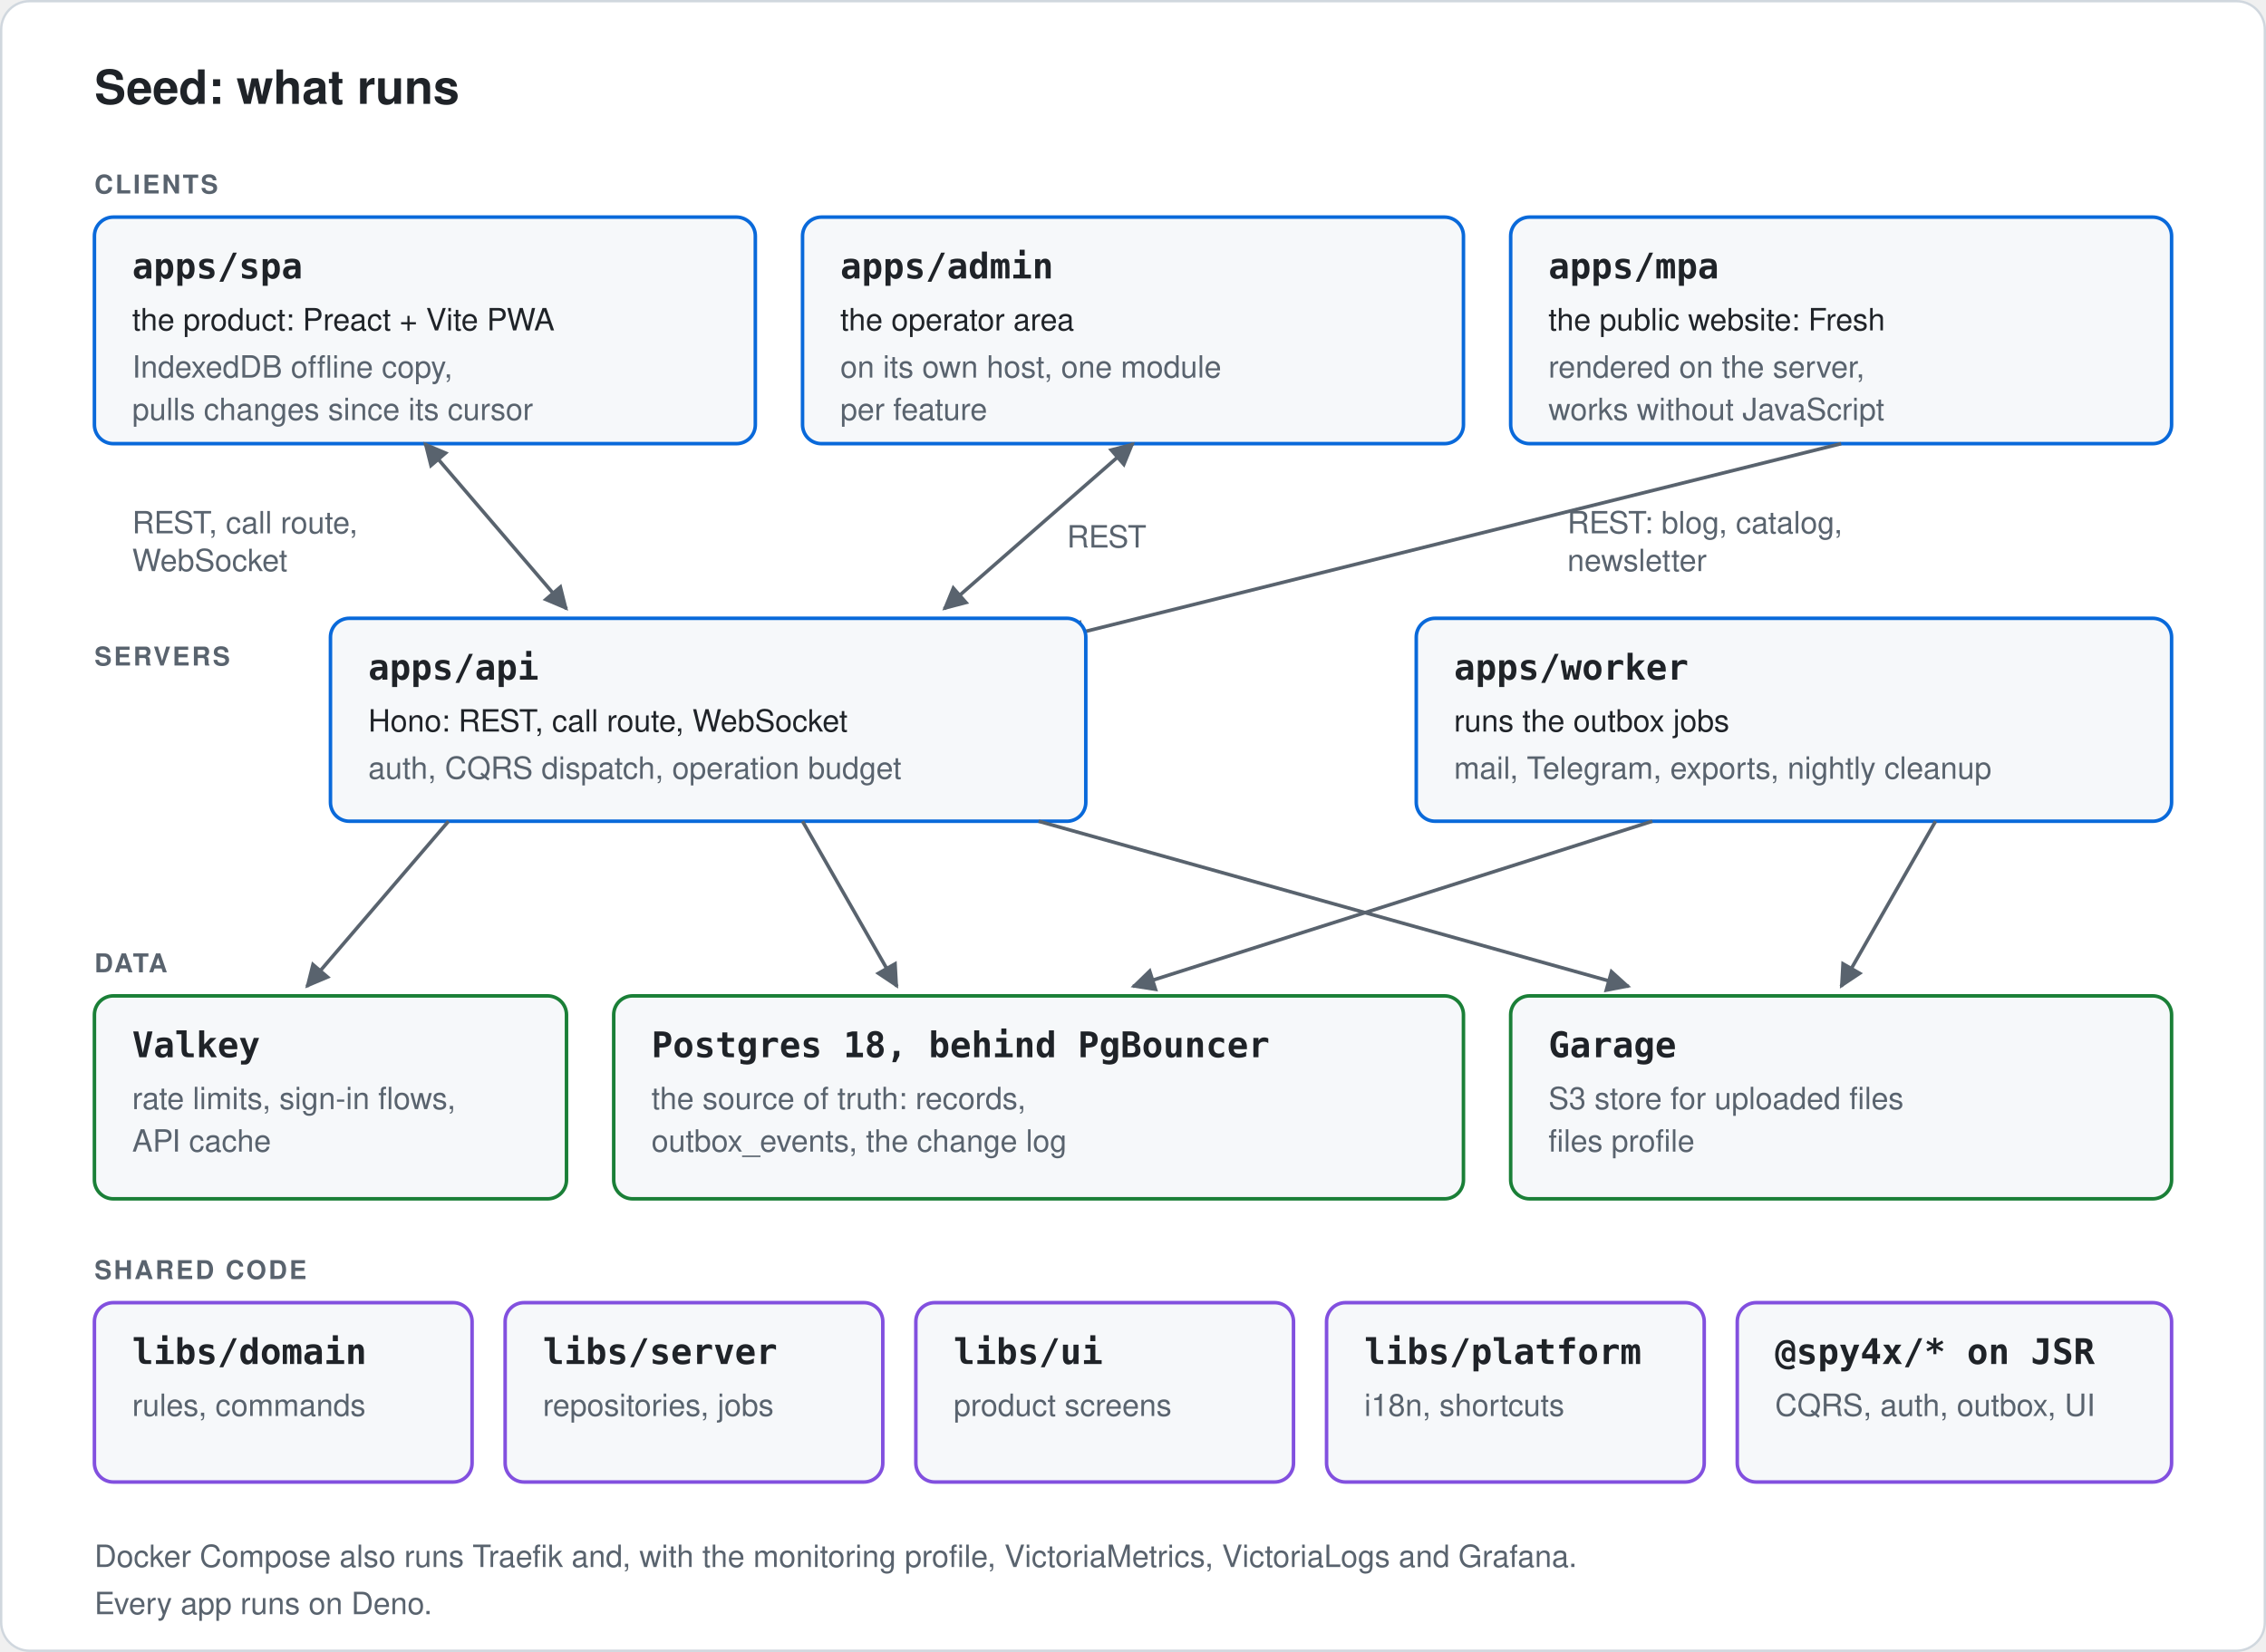
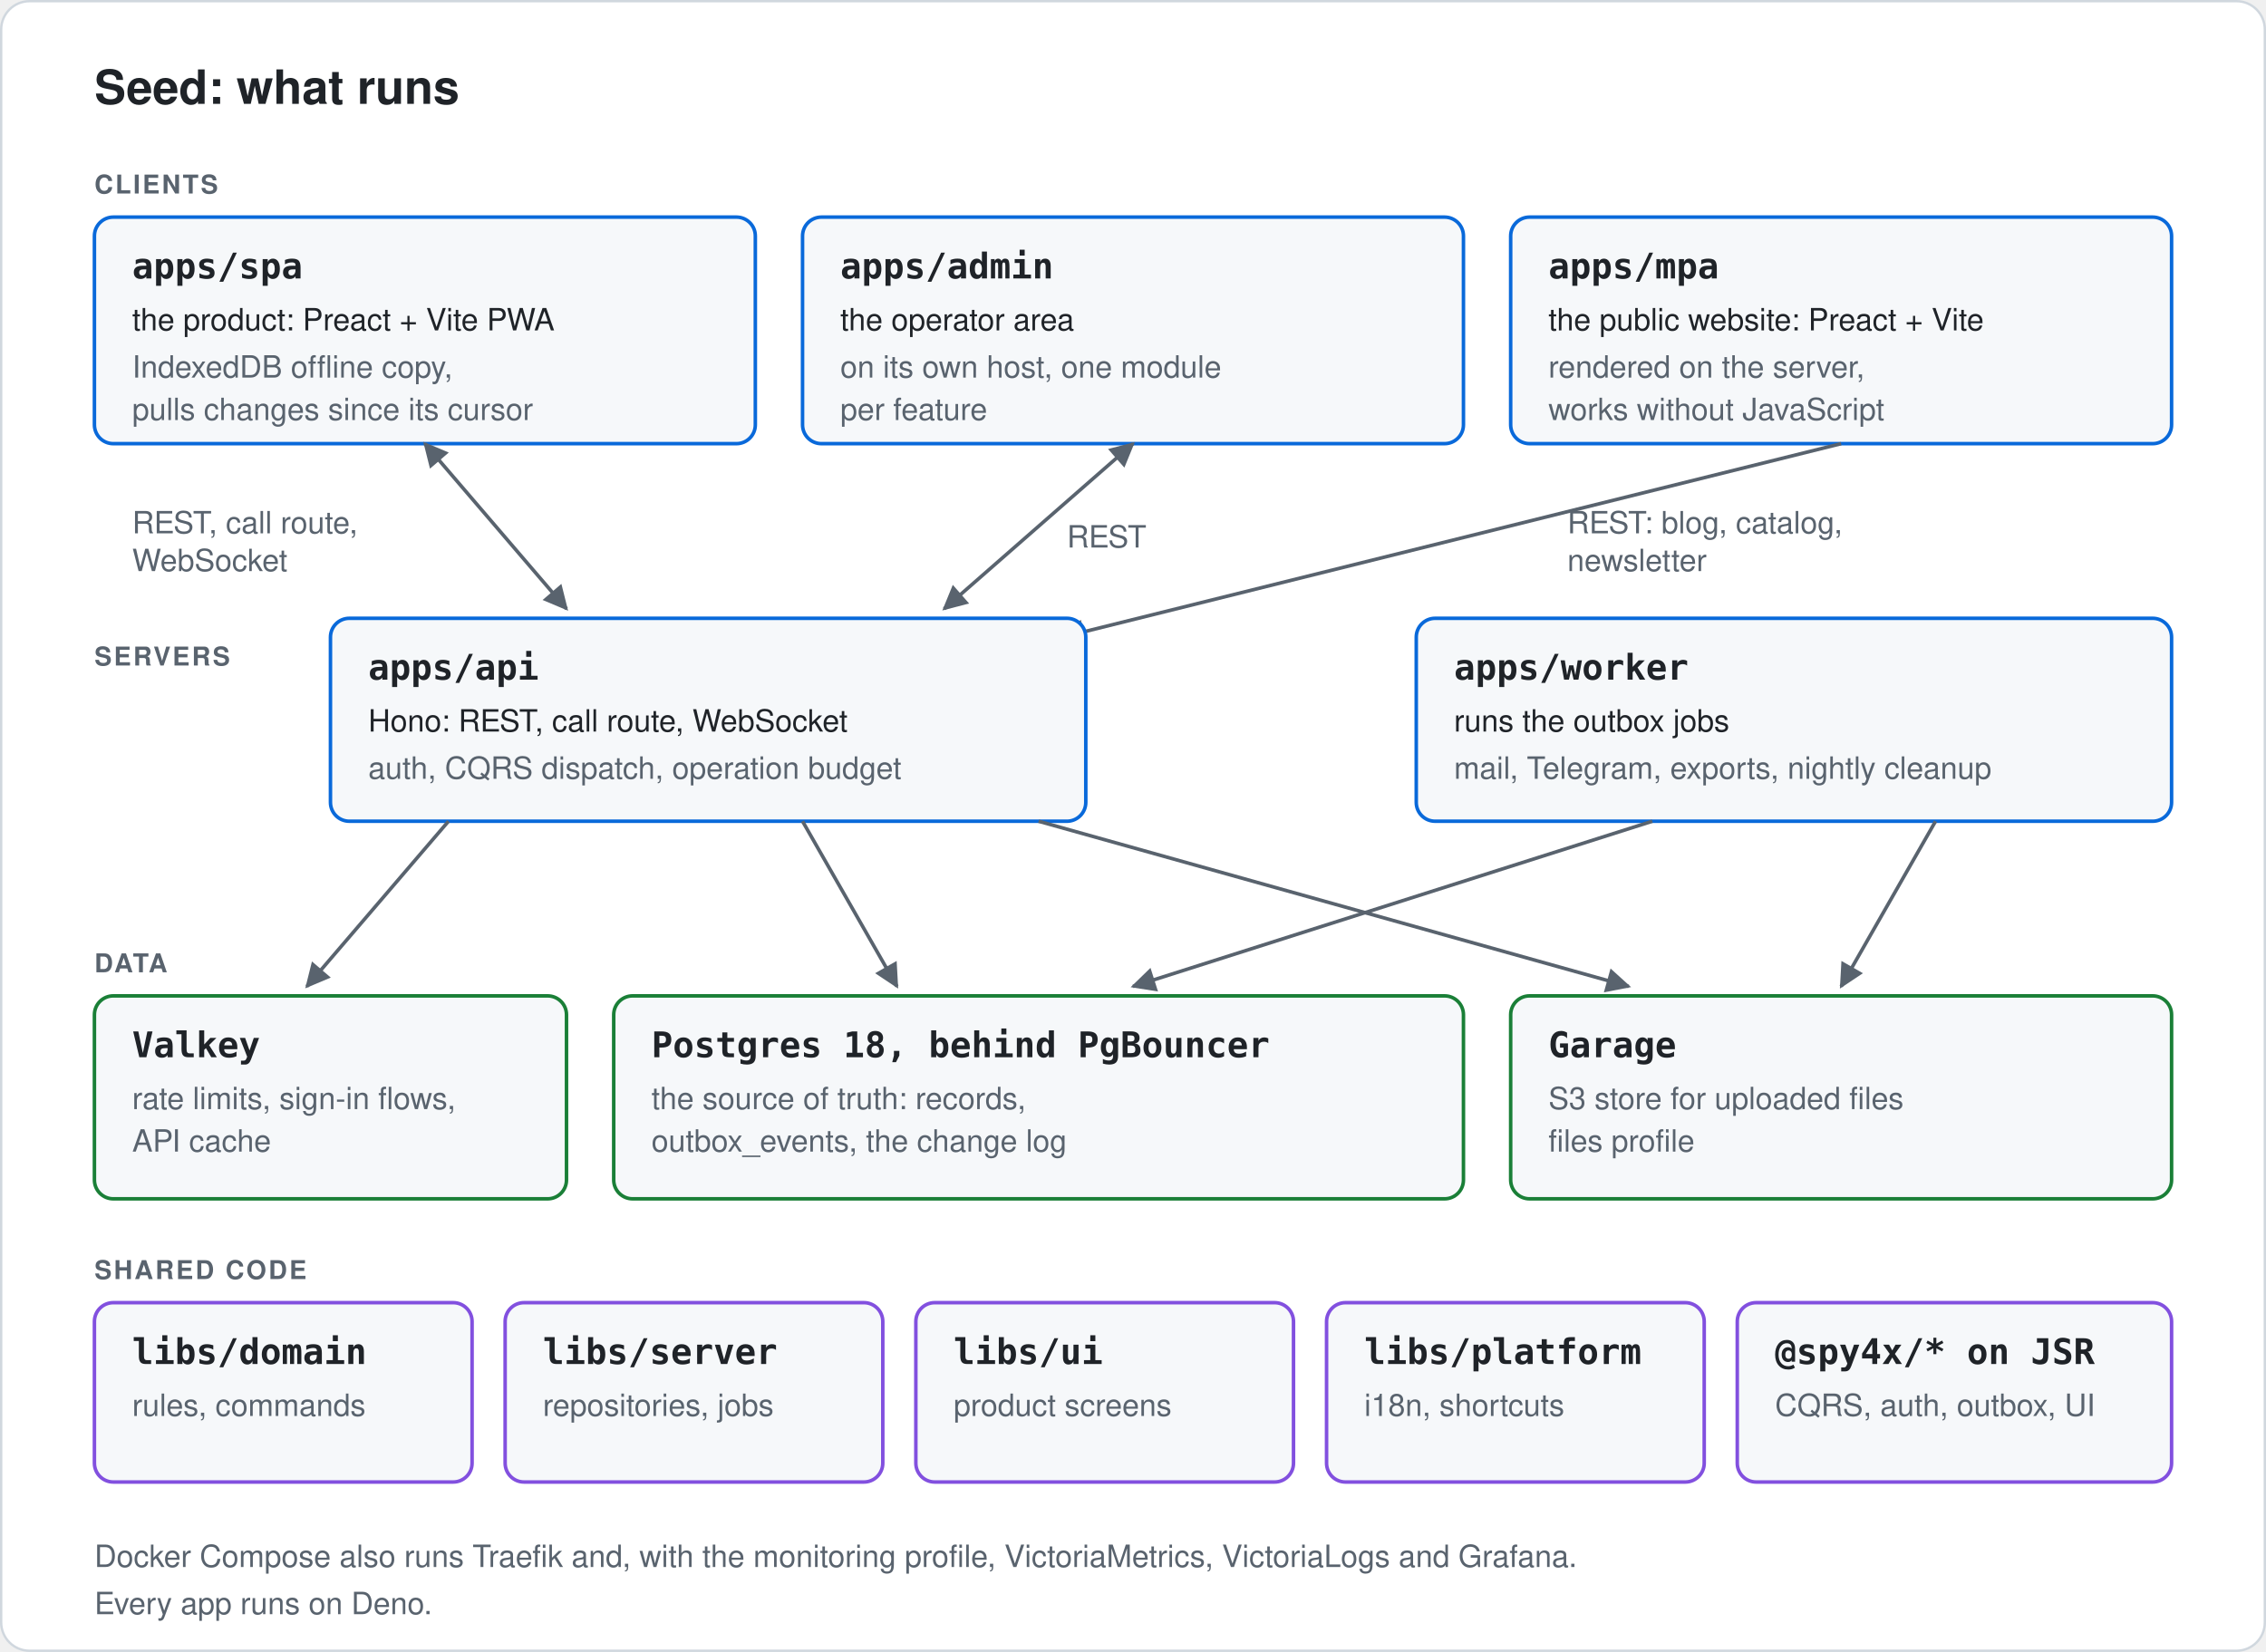
<svg xmlns="http://www.w3.org/2000/svg" viewBox="0 0 960 700" width="960" height="700" role="img" aria-labelledby="title desc">
  <style>
    .bg { fill: #ffffff; stroke: #d0d7de; }
    .t { fill: #1f2328; font-family: -apple-system, BlinkMacSystemFont, "Segoe UI", Helvetica, Arial, sans-serif; font-size: 13px; }
    .h { font-family: ui-monospace, SFMono-Regular, Menlo, Consolas, monospace; font-size: 15px; font-weight: 600; }
    .title { font-size: 20px; font-weight: 600; }
    .m { fill: #59636e; }
    .tier { fill: #59636e; font-size: 11px; font-weight: 600; letter-spacing: 0.08em; }
    .box { fill: #f6f8fa; stroke-width: 1.5; }
    .app { stroke: #0969da; }
    .data { stroke: #1a7f37; }
    .lib { stroke: #8250df; }
    .ops { stroke: #d0d7de; }
    .line { stroke: #59636e; stroke-width: 1.5; fill: none; }
    .head { fill: #59636e; }
    @media (prefers-color-scheme: dark) {
      .bg { fill: #0d1117; stroke: #30363d; }
      .t { fill: #e6edf3; }
      .m, .tier { fill: #9198a1; }
      .box { fill: #161b22; }
      .app { stroke: #4493f8; }
      .data { stroke: #3fb950; }
      .lib { stroke: #ab7df8; }
      .ops { stroke: #30363d; }
      .line { stroke: #9198a1; }
      .head { fill: #9198a1; }
    }
  </style>
  <defs>
    <marker id="arrow" viewBox="0 0 10 10" refX="9" refY="5" markerWidth="7" markerHeight="7" orient="auto-start-reverse">
      <path class="head" d="M0 0 L10 5 L0 10 z" />
    </marker>
  </defs>
  <rect class="bg" x="0.5" y="0.5" width="959" height="699" rx="12" />
  <text class="t title" x="40" y="44">Seed: what runs</text>
  <text class="t tier" x="40" y="82">CLIENTS</text>
  <rect class="box app" x="40" y="92" width="280" height="96" rx="8" />
  <text class="t h" x="56" y="118">apps/spa</text>
  <text class="t" x="56" y="140">the product: Preact + Vite PWA</text>
  <text class="t m" x="56" y="160">IndexedDB offline copy,</text>
  <text class="t m" x="56" y="178">pulls changes since its cursor</text>
  <rect class="box app" x="340" y="92" width="280" height="96" rx="8" />
  <text class="t h" x="356" y="118">apps/admin</text>
  <text class="t" x="356" y="140">the operator area</text>
  <text class="t m" x="356" y="160">on its own host, one module</text>
  <text class="t m" x="356" y="178">per feature</text>
  <rect class="box app" x="640" y="92" width="280" height="96" rx="8" />
  <text class="t h" x="656" y="118">apps/mpa</text>
-   <text class="t" x="656" y="140">the public website: Fresh</text>
+   <text class="t" x="656" y="140">the public website: Preact + Vite</text>
  <text class="t m" x="656" y="160">rendered on the server,</text>
  <text class="t m" x="656" y="178">works without JavaScript</text>
  <line class="line" x1="180" y1="188" x2="240" y2="258" marker-start="url(#arrow)" marker-end="url(#arrow)" />
  <text class="t m" x="56" y="226">REST, call route,</text>
  <text class="t m" x="56" y="242">WebSocket</text>
  <line class="line" x1="480" y1="188" x2="400" y2="258" marker-start="url(#arrow)" marker-end="url(#arrow)" />
  <text class="t m" x="452" y="232">REST</text>
  <line class="line" x1="780" y1="188" x2="450" y2="270" marker-end="url(#arrow)" />
  <text class="t m" x="664" y="226">REST: blog, catalog,</text>
  <text class="t m" x="664" y="242">newsletter</text>
  <text class="t tier" x="40" y="282">SERVERS</text>
  <rect class="box app" x="140" y="262" width="320" height="86" rx="8" />
  <text class="t h" x="156" y="288">apps/api</text>
  <text class="t" x="156" y="310">Hono: REST, call route, WebSocket</text>
  <text class="t m" x="156" y="330">auth, CQRS dispatch, operation budget</text>
  <rect class="box app" x="600" y="262" width="320" height="86" rx="8" />
  <text class="t h" x="616" y="288">apps/worker</text>
  <text class="t" x="616" y="310">runs the outbox jobs</text>
  <text class="t m" x="616" y="330">mail, Telegram, exports, nightly cleanup</text>
  <line class="line" x1="190" y1="348" x2="130" y2="418" marker-end="url(#arrow)" />
  <line class="line" x1="340" y1="348" x2="380" y2="418" marker-end="url(#arrow)" />
  <line class="line" x1="440" y1="348" x2="690" y2="418" marker-end="url(#arrow)" />
  <line class="line" x1="700" y1="348" x2="480" y2="418" marker-end="url(#arrow)" />
  <line class="line" x1="820" y1="348" x2="780" y2="418" marker-end="url(#arrow)" />
  <text class="t tier" x="40" y="412">DATA</text>
  <rect class="box data" x="40" y="422" width="200" height="86" rx="8" />
  <text class="t h" x="56" y="448">Valkey</text>
  <text class="t m" x="56" y="470">rate limits, sign-in flows,</text>
  <text class="t m" x="56" y="488">API cache</text>
  <rect class="box data" x="260" y="422" width="360" height="86" rx="8" />
  <text class="t h" x="276" y="448">Postgres 18, behind PgBouncer</text>
  <text class="t m" x="276" y="470">the source of truth: records,</text>
  <text class="t m" x="276" y="488">outbox_events, the change log</text>
  <rect class="box data" x="640" y="422" width="280" height="86" rx="8" />
  <text class="t h" x="656" y="448">Garage</text>
  <text class="t m" x="656" y="470">S3 store for uploaded files</text>
  <text class="t m" x="656" y="488">files profile</text>
  <text class="t tier" x="40" y="542">SHARED CODE</text>
  <rect class="box lib" x="40" y="552" width="160" height="76" rx="8" />
  <text class="t h" x="56" y="578">libs/domain</text>
  <text class="t m" x="56" y="600">rules, commands</text>
  <rect class="box lib" x="214" y="552" width="160" height="76" rx="8" />
  <text class="t h" x="230" y="578">libs/server</text>
  <text class="t m" x="230" y="600">repositories, jobs</text>
  <rect class="box lib" x="388" y="552" width="160" height="76" rx="8" />
  <text class="t h" x="404" y="578">libs/ui</text>
  <text class="t m" x="404" y="600">product screens</text>
  <rect class="box lib" x="562" y="552" width="160" height="76" rx="8" />
  <text class="t h" x="578" y="578">libs/platform</text>
  <text class="t m" x="578" y="600">i18n, shortcuts</text>
  <rect class="box lib" x="736" y="552" width="184" height="76" rx="8" />
  <text class="t h" x="752" y="578">@spy4x/* on JSR</text>
  <text class="t m" x="752" y="600">CQRS, auth, outbox, UI</text>
  <text class="t m" x="40" y="664">Docker Compose also runs Traefik and, with the monitoring profile, VictoriaMetrics, VictoriaLogs and Grafana.</text>
  <text class="t m" x="40" y="684">Every app runs on Deno.</text>
</svg>
